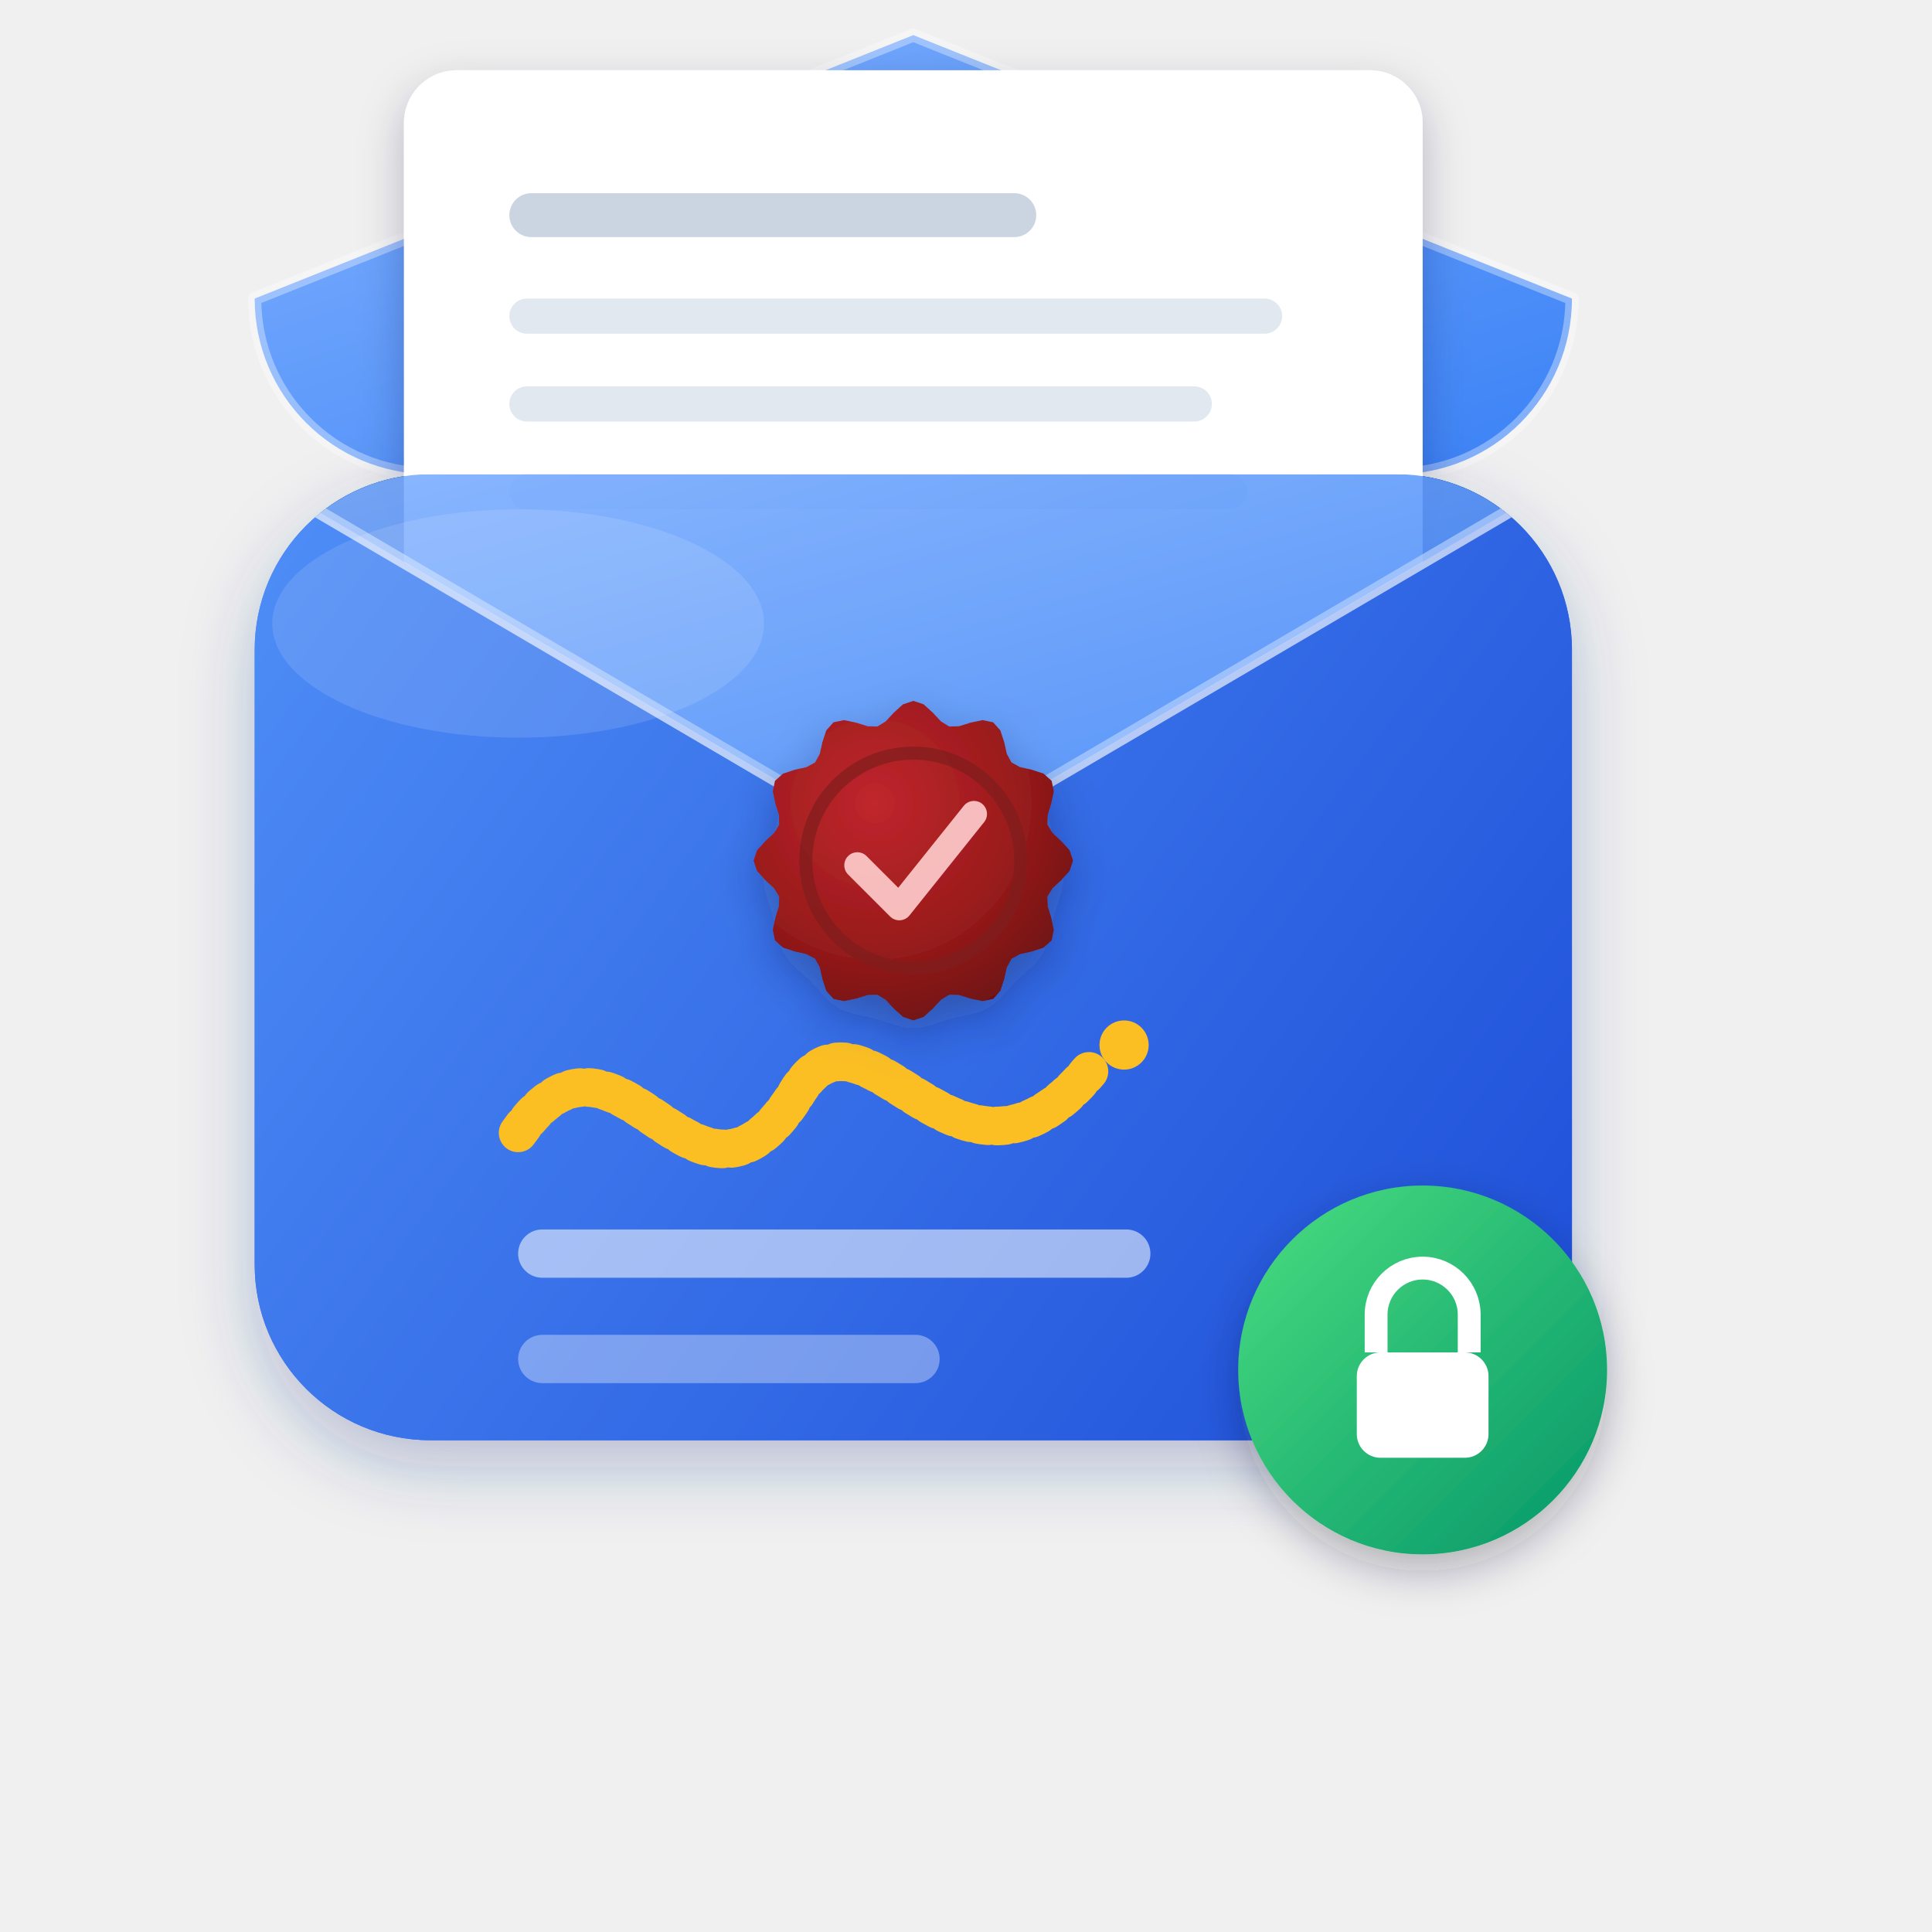
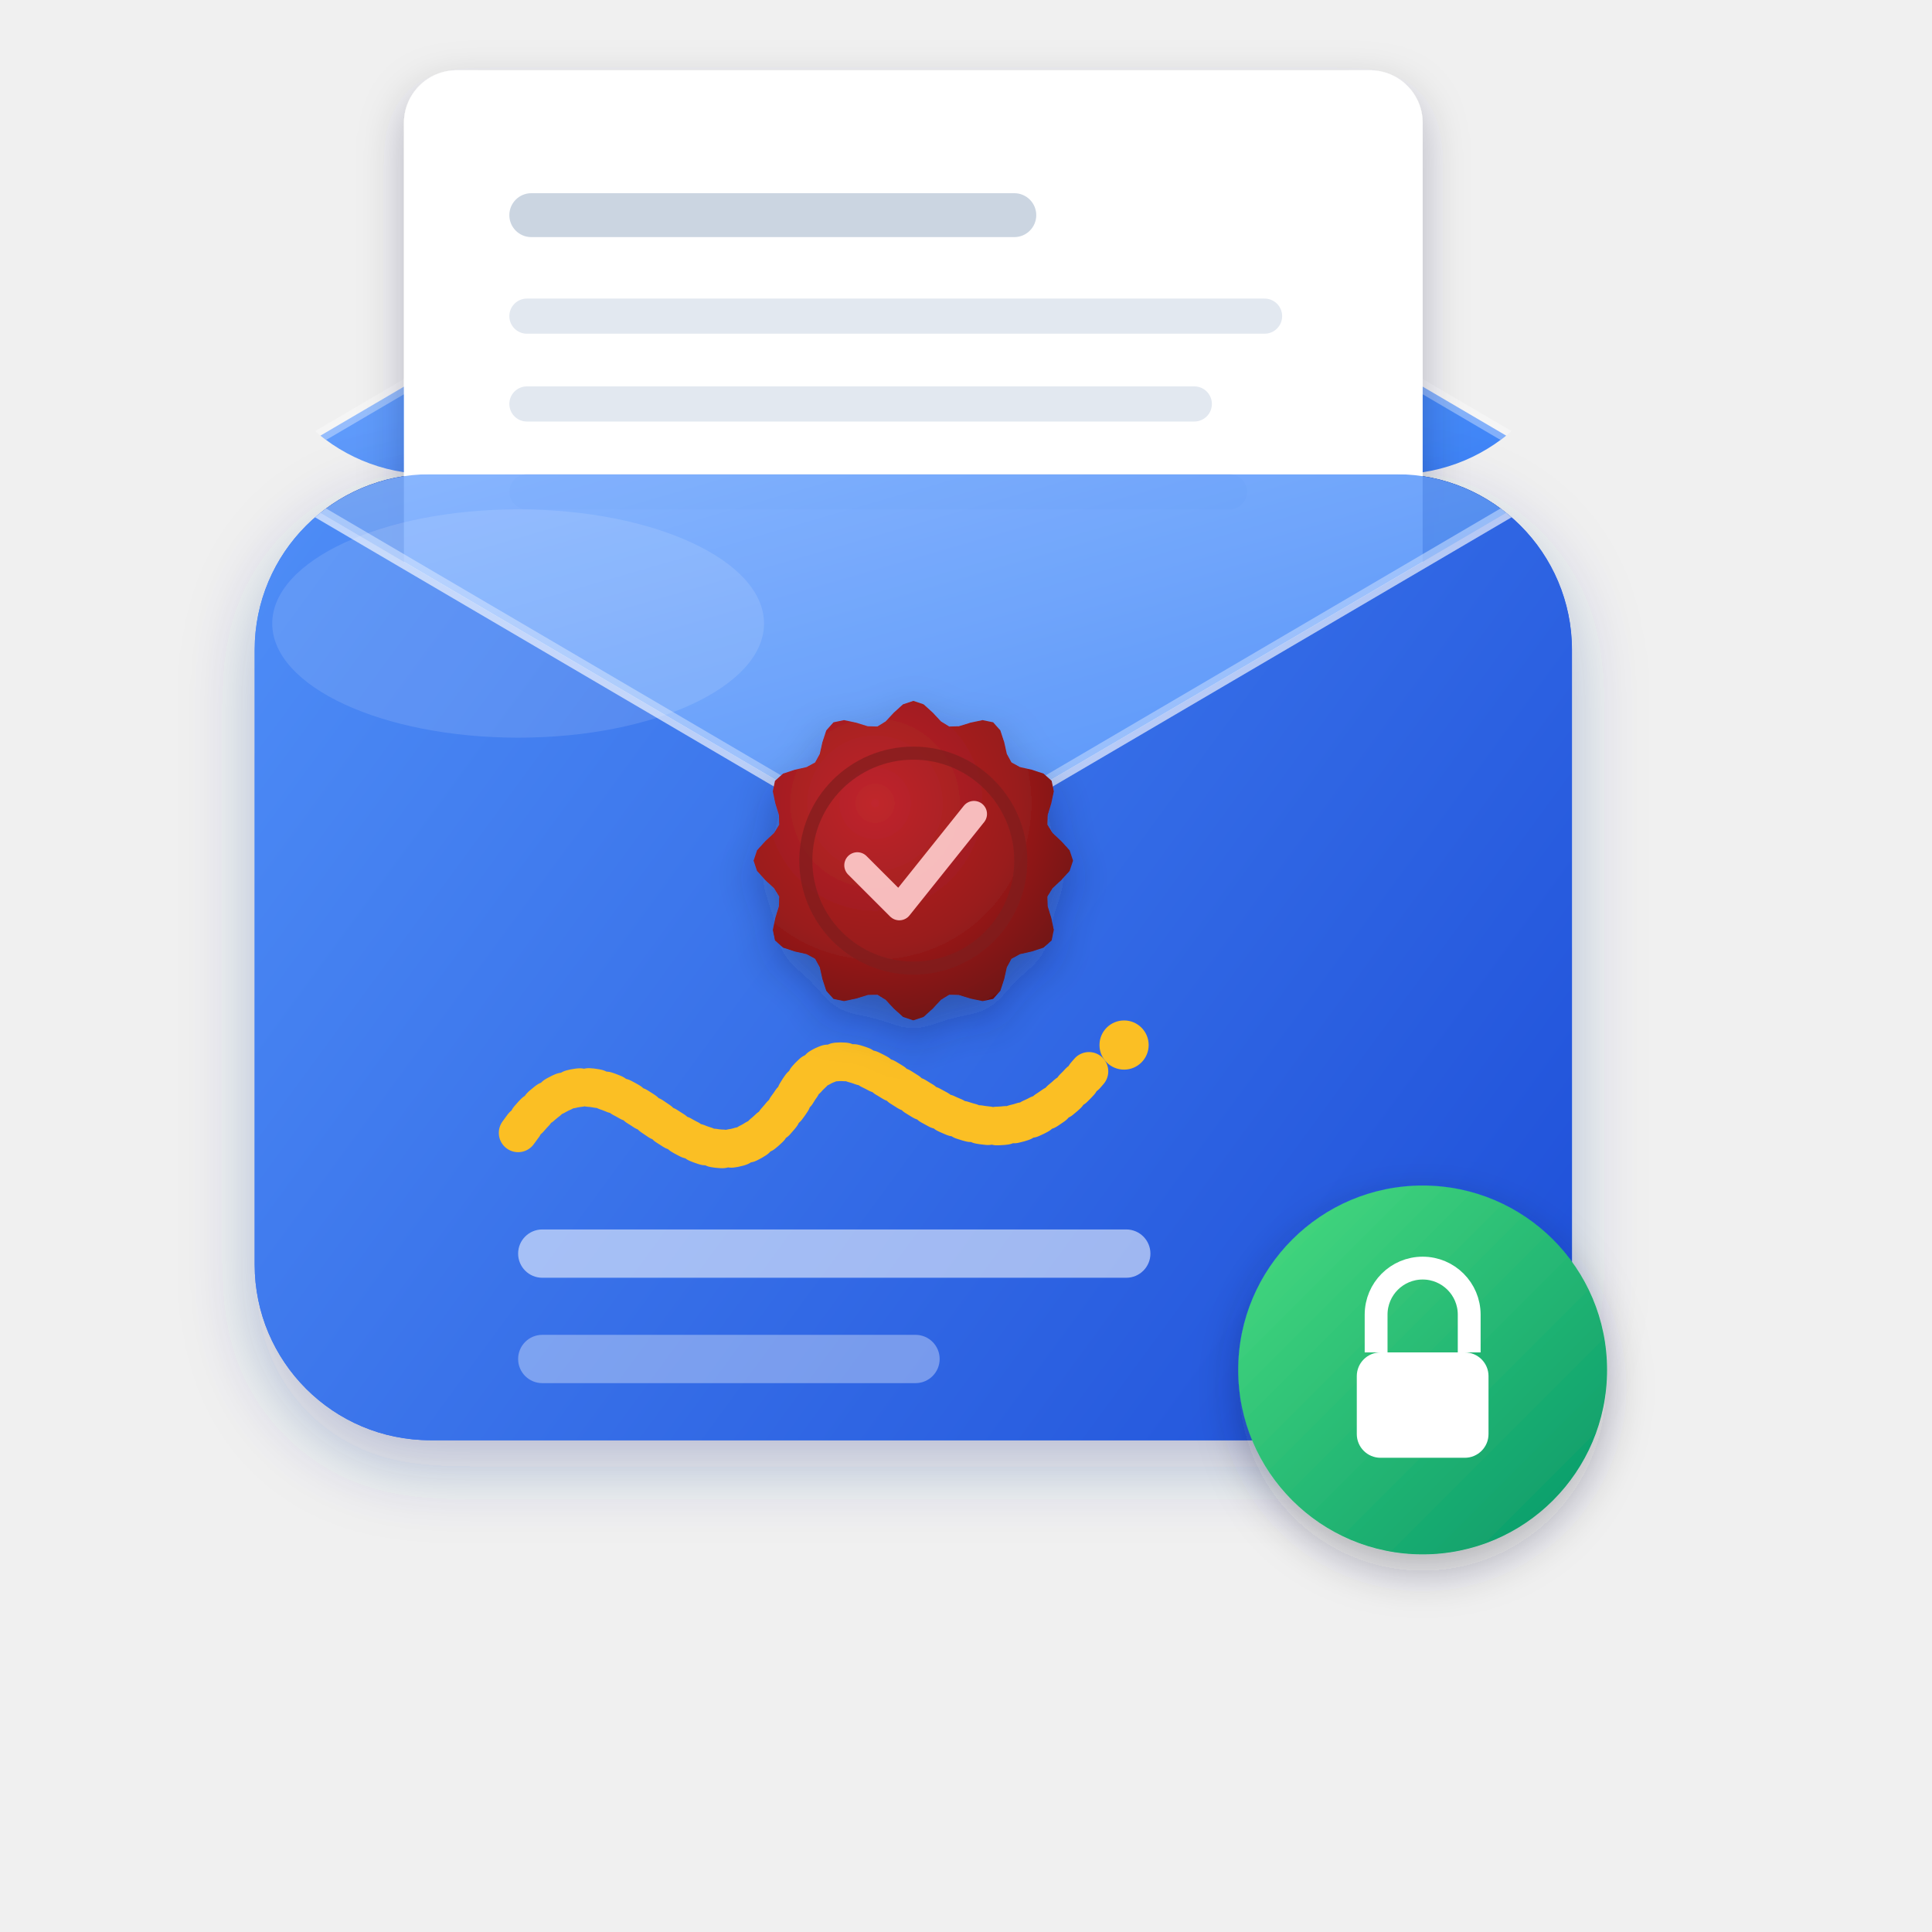
<svg xmlns="http://www.w3.org/2000/svg" viewBox="46 36 220 220" role="img" aria-label="EXO Signature Gateway">
  <style>
  .an { transform-box: fill-box; animation-fill-mode: both; }
  #auf     { transform-origin: 50% 100%; animation: weg-y .35s ease-in 1.9s both; }
  #innen-v { animation: aus .01s linear 2.6s both; }
-   #brief   { transform-origin: 50% 50%; animation: brief 1.5s cubic-bezier(.25,.8,.35,1) .3s both, aus .15s linear 2.55s both; }
-   #einschub { animation: aus .2s linear 2.6s both; }
+   #brief   { transform-origin: 50% 50%; animation: brief 1.5s cubic-bezier(.25,.8,.35,1) .3s both, aus .01s linear 2.6s both; }
+   #einschub { animation: aus .2s linear 2.65s both; }  /* erst NACH dem Brief — sonst schimmert er beim Ausblenden durch */
  #lasche  { transform-origin: 50% 0%; animation: her-y .35s ease-out 2.25s both; }
  #zeilen  { animation: ein .3s ease-out 2.75s both; }
  #unterschrift { stroke-dasharray: 1; animation: zeichnen .9s ease-in-out 2.9s both; }
  #punkt   { transform-origin: 50% 50%; animation: pop .2s ease-out 3.8s both; }
  #siegel  { transform-origin: 50% 50%; animation: pop .45s cubic-bezier(.3,.7,.4,1) 4.05s both; }
  #schloss { transform-origin: 50% 50%; animation: pop .45s cubic-bezier(.3,.7,.4,1) 4.55s both; }
  @keyframes brief {
    0%   { opacity: 0; transform: translate(40px,-120px) rotate(14deg); }
    15%  { opacity: 1; }
    60%  { transform: translate(0,0) rotate(0deg); }
    100% { opacity: 1; transform: translate(0,52px) rotate(0deg); } }
  @keyframes weg-y { from { transform: scaleY(1); } to { transform: scaleY(0); } }
  @keyframes her-y { from { transform: scaleY(0); } to { transform: scaleY(1); } }
  @keyframes zeichnen { from { stroke-dashoffset: 1; } to { stroke-dashoffset: 0; } }
  @keyframes ein { from { opacity: 0; } to { opacity: 1; } }
  @keyframes aus { from { opacity: 1; } to { opacity: 0; } }
  @keyframes pop { 0% { opacity: 0; transform: scale(.2); } 70% { opacity: 1; transform: scale(1.12); } 100% { opacity: 1; transform: scale(1); } }
  @media (prefers-reduced-motion: reduce) { .an { animation: none !important; } #auf, #innen-v, #brief, #einschub { display: none; } }
</style>
  <defs>
    <linearGradient id="e" x1="0%" y1="0%" x2="100%" y2="100%">
      <stop offset="0%" stop-color="#4f8ef7" />
      <stop offset="100%" stop-color="#1d4ed8" />
    </linearGradient>
    <linearGradient id="el" x1="0%" y1="0%" x2="100%" y2="100%">
      <stop offset="0%" stop-color="#7fb0ff" />
      <stop offset="100%" stop-color="#3b82f6" />
    </linearGradient>
    <linearGradient id="l" x1="0%" y1="0%" x2="100%" y2="100%">
      <stop offset="0%" stop-color="#4ade80" />
      <stop offset="100%" stop-color="#059669" />
    </linearGradient>
    <linearGradient id="s" x1="0%" y1="0%" x2="100%" y2="100%">
      <stop offset="0%" stop-color="#fcd34d" />
      <stop offset="100%" stop-color="#f59e0b" />
    </linearGradient>
    <radialGradient id="w" cx="38%" cy="32%" r="75%">
      <stop offset="0%" stop-color="#c0262d" />
      <stop offset="60%" stop-color="#991b1b" />
      <stop offset="100%" stop-color="#6b1010" />
    </radialGradient>
    <filter id="sh" x="-60%" y="-60%" width="220%" height="220%">
      <feDropShadow dx="0" dy="3" stdDeviation="4" flood-color="#1e3a8a" flood-opacity="0.28" />
    </filter>
    <filter id="b" x="-80%" y="-80%" width="260%" height="260%">
      <feDropShadow dx="0" dy="2" stdDeviation="2.5" flood-color="#1e293b" flood-opacity="0.3" />
    </filter>
    <clipPath id="c">
      <rect x="75" y="90" width="150" height="110" rx="20" />
    </clipPath>
    <linearGradient id="ev" gradientUnits="userSpaceOnUse" x1="75" y1="90" x2="225" y2="200">
      <stop offset="0%" stop-color="#4f8ef7" />
      <stop offset="100%" stop-color="#1d4ed8" />
    </linearGradient>
    <linearGradient id="innen" x1="0%" y1="0%" x2="0%" y2="100%">
      <stop offset="0%" stop-color="#1e3a8a" />
      <stop offset="100%" stop-color="#1d4ed8" />
    </linearGradient>
    <filter id="bs" x="-30%" y="-30%" width="160%" height="160%">
      <feDropShadow dx="0" dy="2" stdDeviation="2.5" flood-color="#1e293b" flood-opacity="0.25" />
    </filter>
+     <clipPath id="cs">
+       <rect x="75" y="-20" width="150" height="110" rx="20" />
+     </clipPath>
  </defs>
-   <path id="auf" class="an" d="M95,90 L205,90 A20,20 0 0 0 225,70 L150,40 L75,70 A20,20 0 0 0 95,90 Z" fill="url(#el)" stroke="#ffffff" stroke-opacity="0.35" stroke-width="1.5" stroke-linejoin="round" />
+   <g id="auf" class="an">
+     <g clip-path="url(#cs)">
+       <path d="M75,90 L225,90 L150,46 Z" fill="url(#el)" />
+       <path d="M75,90 L150,46 L225,90" fill="none" stroke="#ffffff" stroke-opacity="0.35" stroke-width="1.5" />
+     </g>
+   </g>
  <g filter="url(#sh)">
    <rect x="75" y="90" width="150" height="110" rx="20" fill="url(#e)" />
  </g>
  <g id="innen-v" class="an" clip-path="url(#c)">
    <path d="M75,90 L225,90 L150,134 Z" fill="url(#innen)" />
  </g>
  <g id="brief" class="an" filter="url(#bs)">
    <rect x="92" y="44" width="116" height="86" rx="6" fill="#ffffff" />
    <rect x="104" y="58" width="60" height="5" rx="2.5" fill="#cbd5e1" />
    <rect x="104" y="70" width="88" height="4" rx="2" fill="#e2e8f0" />
    <rect x="104" y="80" width="80" height="4" rx="2" fill="#e2e8f0" />
    <rect x="104" y="90" width="84" height="4" rx="2" fill="#e2e8f0" />
  </g>
  <g id="einschub" class="an" clip-path="url(#c)">
    <path d="M75,90 L150,134 L225,90 L225,200 L75,200 Z" fill="url(#ev)" />
    <path d="M75,90 L150,134 L225,90" fill="none" stroke="#ffffff" stroke-opacity="0.45" stroke-width="1.5" stroke-linejoin="round" />
  </g>
  <g id="lasche" class="an">
    <g clip-path="url(#c)">
      <path d="M75,90 L225,90 L150,134 Z" fill="url(#el)" opacity="0.9" />
      <path d="M75,90 L150,134" stroke="#ffffff" stroke-opacity="0.35" stroke-width="1.5" />
      <path d="M225,90 L150,134" stroke="#ffffff" stroke-opacity="0.35" stroke-width="1.5" />
      <ellipse cx="105" cy="107" rx="28" ry="13" fill="#ffffff" opacity="0.12" />
    </g>
  </g>
  <path id="unterschrift" class="an" pathLength="1" d="M105,165 C117,148 125,180 137,160 C145,148 155,176 170,158" fill="none" stroke="#fbbf24" stroke-width="4.4" stroke-linecap="round" />
  <circle id="punkt" class="an" cx="174" cy="155" r="2.8" fill="#fbbf24" />
  <g id="zeilen" class="an">
    <rect x="105" y="176" width="72" height="5.5" rx="2.75" fill="#ffffff" opacity="0.55" />
    <rect x="105" y="188" width="48" height="5.5" rx="2.75" fill="#ffffff" opacity="0.35" />
  </g>
  <g id="schloss" class="an">
    <g filter="url(#b)">
      <circle cx="208" cy="192" r="21" fill="url(#l)" />
    </g>
    <g transform="translate(208,192) scale(1)">
      <rect x="-7.5" y="-2" width="15" height="12" rx="2.7" fill="#ffffff" />
      <path d="M-5.3,-2 v-4.3 a5.3,5.3 0 0 1 10.6,0 v4.3" fill="none" stroke="#ffffff" stroke-width="2.6" />
    </g>
  </g>
  <g id="siegel" class="an">
    <g filter="url(#b)">
      <path d="M150.00,115.81L151.17,116.20L152.22,117.15L153.15,118.15L154.09,118.73L155.19,118.70L156.51,118.29L157.89,118.00L159.09,118.25L159.91,119.17L160.35,120.51L160.65,121.85L161.18,122.82L162.15,123.35L163.49,123.65L164.83,124.09L165.75,124.91L166.00,126.11L165.71,127.49L165.30,128.81L165.27,129.91L165.85,130.85L166.85,131.78L167.80,132.83L168.19,134.00L167.80,135.17L166.85,136.22L165.85,137.15L165.27,138.09L165.30,139.19L165.71,140.51L166.00,141.89L165.75,143.09L164.83,143.91L163.49,144.35L162.15,144.65L161.18,145.18L160.65,146.15L160.35,147.49L159.91,148.83L159.09,149.75L157.89,150.00L156.51,149.71L155.19,149.30L154.09,149.27L153.15,149.85L152.22,150.85L151.17,151.80L150.00,152.19L148.83,151.80L147.78,150.85L146.85,149.85L145.91,149.27L144.81,149.30L143.49,149.71L142.11,150.00L140.91,149.75L140.09,148.83L139.65,147.49L139.35,146.15L138.82,145.18L137.85,144.65L136.51,144.35L135.17,143.91L134.25,143.09L134.00,141.89L134.29,140.51L134.70,139.19L134.73,138.09L134.15,137.15L133.15,136.22L132.20,135.17L131.81,134.00L132.20,132.83L133.15,131.78L134.15,130.85L134.73,129.91L134.70,128.81L134.29,127.49L134.00,126.11L134.25,124.91L135.17,124.09L136.51,123.65L137.85,123.35L138.82,122.82L139.35,121.85L139.65,120.51L140.09,119.17L140.91,118.25L142.11,118.00L143.49,118.29L144.81,118.70L145.91,118.73L146.85,118.15L147.78,117.15L148.83,116.20L150.00,115.81Z" fill="url(#w)" />
    </g>
    <circle cx="150" cy="134" r="12.24" fill="none" stroke="#7f1d1d" stroke-width="1.49" opacity="0.7" />
    <path d="M143.625,134.531 L148.406,139.312 L156.906,128.688" fill="none" stroke="#fecaca" stroke-width="2.97" stroke-linecap="round" stroke-linejoin="round" opacity="0.92" />
  </g>
</svg>
